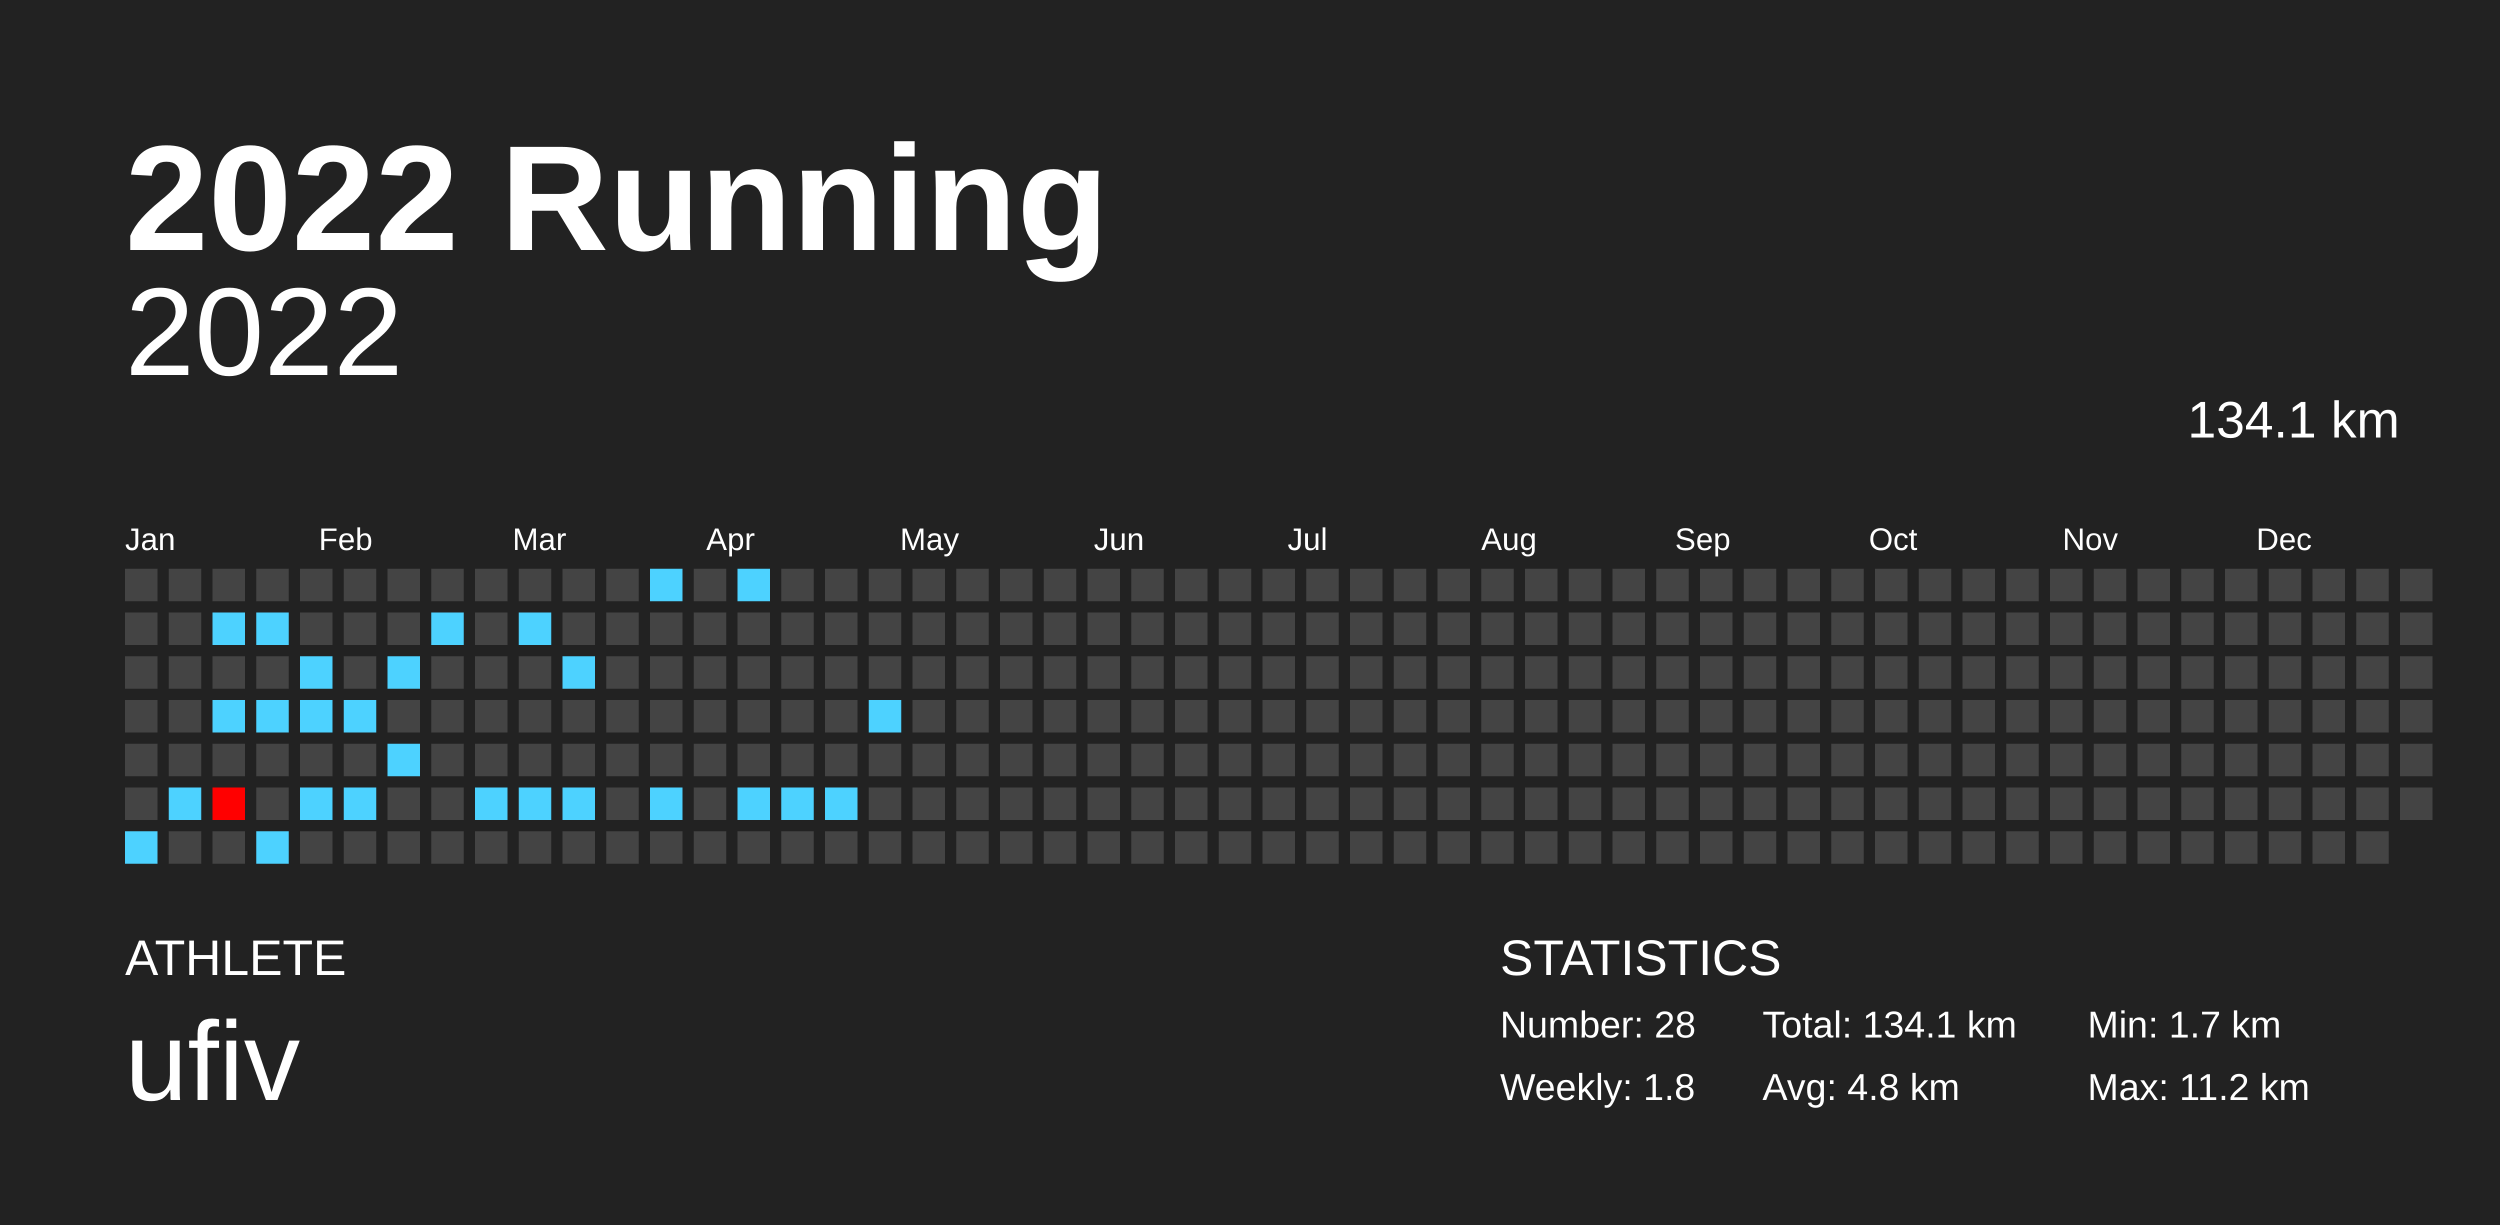
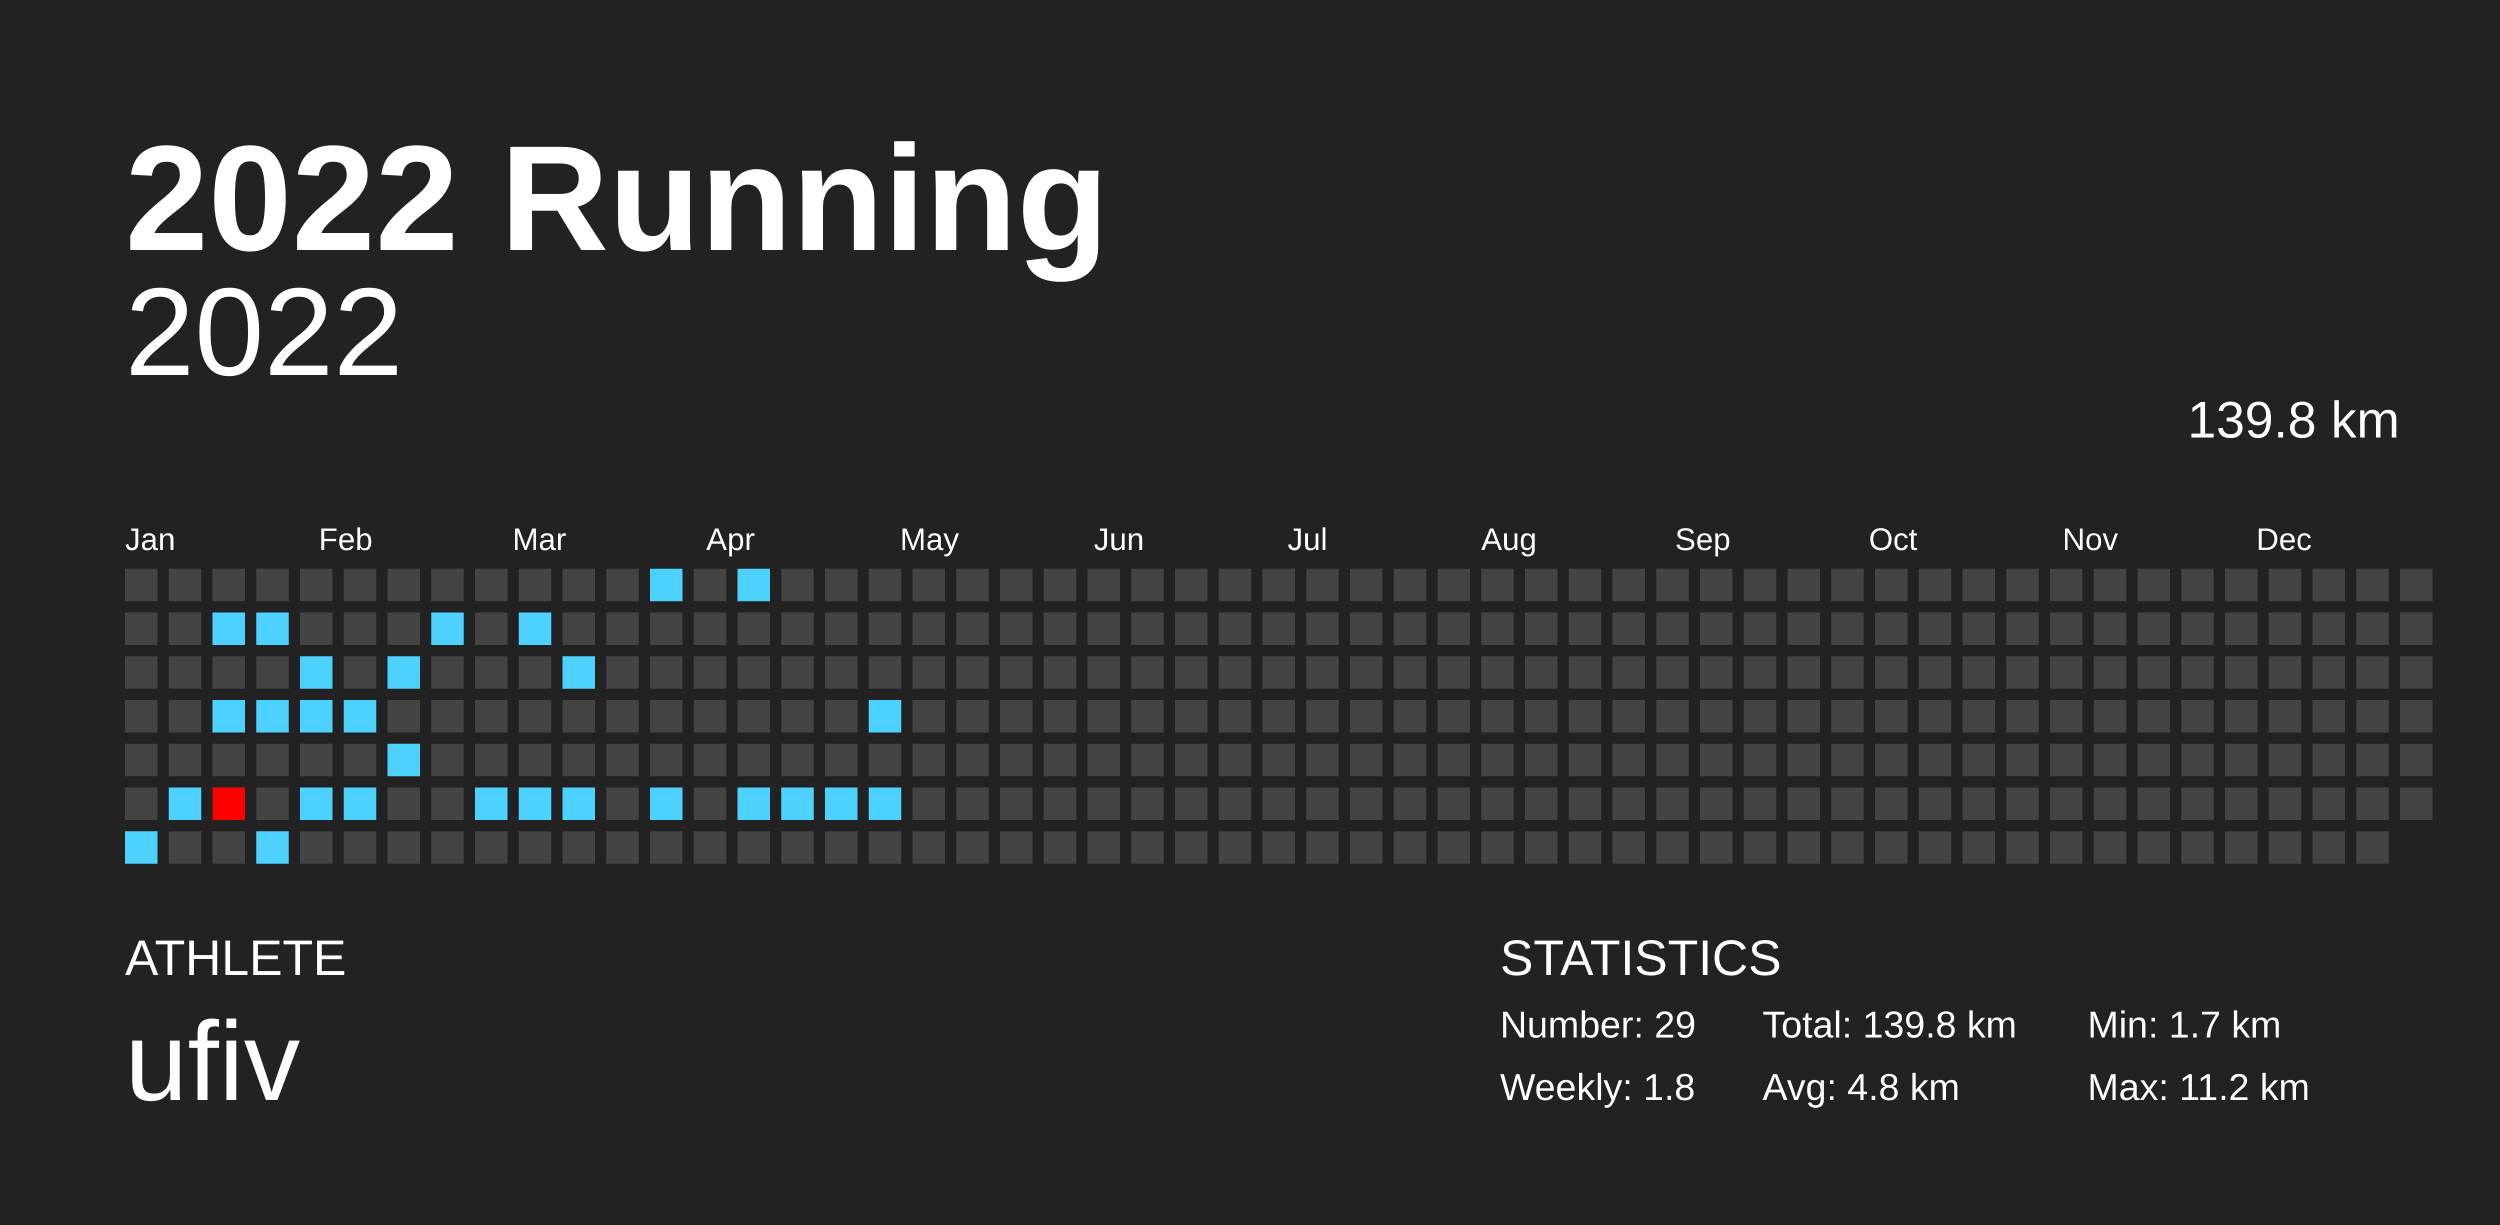
<svg xmlns="http://www.w3.org/2000/svg" baseProfile="full" height="98mm" version="1.1" viewBox="0,0,200,98" width="200mm">
  <defs />
  <rect fill="#222222" height="98" width="200" x="0" y="0" />
  <text fill="#FFFFFF" style="font-size:12px; font-family:Arial; font-weight:bold;" x="10" y="20">2022 Running</text>
  <text fill="#FFFFFF" style="font-size:4px; font-family:Arial" x="10" y="78">ATHLETE</text>
  <text fill="#FFFFFF" style="font-size:9px; font-family:Arial" x="10" y="88">ufiv</text>
  <text fill="#FFFFFF" style="font-size:4px; font-family:Arial" x="120" y="78">STATISTICS</text>
-   <text fill="#FFFFFF" style="font-size:3px; font-family:Arial" x="120" y="83">Number: 28</text>
+   <text fill="#FFFFFF" style="font-size:3px; font-family:Arial" x="120" y="83">Number: 29</text>
  <text fill="#FFFFFF" style="font-size:3px; font-family:Arial" x="120" y="88">Weekly: 1.8</text>
-   <text fill="#FFFFFF" style="font-size:3px; font-family:Arial" x="141" y="83">Total: 134.1 km</text>
+   <text fill="#FFFFFF" style="font-size:3px; font-family:Arial" x="141" y="83">Total: 139.8 km</text>
  <text fill="#FFFFFF" style="font-size:3px; font-family:Arial" x="141" y="88">Avg: 4.8 km</text>
  <text fill="#FFFFFF" style="font-size:3px; font-family:Arial" x="167" y="83">Min: 1.7 km</text>
  <text fill="#FFFFFF" style="font-size:3px; font-family:Arial" x="167" y="88">Max: 11.2 km</text>
  <text alignment-baseline="hanging" fill="#FFFFFF" style="font-size:10.0px; font-family:Arial;" x="10" y="30">2022</text>
-   <text alignment-baseline="hanging" fill="#FFFFFF" style="font-size:4.125px; font-family:Arial;" x="175" y="35">134.1 km</text>
+   <text alignment-baseline="hanging" fill="#FFFFFF" style="font-size:4.125px; font-family:Arial;" x="175" y="35">139.8 km</text>
  <text fill="#FFFFFF" style="font-size:2.5px; font-family:Arial" x="10.0" y="44">Jan</text>
  <text fill="#FFFFFF" style="font-size:2.5px; font-family:Arial" x="25.5" y="44">Feb</text>
  <text fill="#FFFFFF" style="font-size:2.5px; font-family:Arial" x="41.0" y="44">Mar</text>
  <text fill="#FFFFFF" style="font-size:2.5px; font-family:Arial" x="56.5" y="44">Apr</text>
  <text fill="#FFFFFF" style="font-size:2.5px; font-family:Arial" x="72.0" y="44">May</text>
  <text fill="#FFFFFF" style="font-size:2.5px; font-family:Arial" x="87.5" y="44">Jun</text>
  <text fill="#FFFFFF" style="font-size:2.5px; font-family:Arial" x="103.0" y="44">Jul</text>
  <text fill="#FFFFFF" style="font-size:2.5px; font-family:Arial" x="118.5" y="44">Aug</text>
  <text fill="#FFFFFF" style="font-size:2.5px; font-family:Arial" x="134.0" y="44">Sep</text>
  <text fill="#FFFFFF" style="font-size:2.5px; font-family:Arial" x="149.5" y="44">Oct</text>
  <text fill="#FFFFFF" style="font-size:2.5px; font-family:Arial" x="165.0" y="44">Nov</text>
  <text fill="#FFFFFF" style="font-size:2.5px; font-family:Arial" x="180.5" y="44">Dec</text>
  <rect fill="#444444" height="2.6" width="2.6" x="10.0" y="45.5" />
  <rect fill="#444444" height="2.6" width="2.6" x="10.0" y="49.0" />
  <rect fill="#444444" height="2.6" width="2.6" x="10.0" y="52.5" />
  <rect fill="#444444" height="2.6" width="2.6" x="10.0" y="56.0" />
  <rect fill="#444444" height="2.6" width="2.6" x="10.0" y="59.5" />
  <rect fill="#444444" height="2.6" width="2.6" x="10.0" y="63.0" />
  <rect fill="#4dd2ff" height="2.6" width="2.6" x="10.0" y="66.5" />
  <rect fill="#444444" height="2.6" width="2.6" x="13.5" y="45.5" />
  <rect fill="#444444" height="2.6" width="2.6" x="13.5" y="49.0" />
  <rect fill="#444444" height="2.6" width="2.6" x="13.5" y="52.5" />
  <rect fill="#444444" height="2.6" width="2.6" x="13.5" y="56.0" />
  <rect fill="#444444" height="2.6" width="2.6" x="13.5" y="59.5" />
  <rect fill="#4dd2ff" height="2.6" width="2.6" x="13.5" y="63.0" />
  <rect fill="#444444" height="2.6" width="2.6" x="13.5" y="66.5" />
  <rect fill="#444444" height="2.6" width="2.6" x="17.0" y="45.5" />
  <rect fill="#4dd2ff" height="2.6" width="2.6" x="17.0" y="49.0" />
  <rect fill="#444444" height="2.6" width="2.6" x="17.0" y="52.5" />
  <rect fill="#4dd2ff" height="2.6" width="2.6" x="17.0" y="56.0" />
  <rect fill="#444444" height="2.6" width="2.6" x="17.0" y="59.5" />
  <rect fill="#ff0000" height="2.6" width="2.6" x="17.0" y="63.0" />
  <rect fill="#444444" height="2.6" width="2.6" x="17.0" y="66.5" />
  <rect fill="#444444" height="2.6" width="2.6" x="20.5" y="45.5" />
  <rect fill="#4dd2ff" height="2.6" width="2.6" x="20.5" y="49.0" />
  <rect fill="#444444" height="2.6" width="2.6" x="20.5" y="52.5" />
  <rect fill="#4dd2ff" height="2.6" width="2.6" x="20.5" y="56.0" />
  <rect fill="#444444" height="2.6" width="2.6" x="20.5" y="59.5" />
  <rect fill="#444444" height="2.6" width="2.6" x="20.5" y="63.0" />
  <rect fill="#4dd2ff" height="2.6" width="2.6" x="20.5" y="66.5" />
  <rect fill="#444444" height="2.6" width="2.6" x="24.0" y="45.5" />
  <rect fill="#444444" height="2.6" width="2.6" x="24.0" y="49.0" />
  <rect fill="#4dd2ff" height="2.6" width="2.6" x="24.0" y="52.5" />
  <rect fill="#4dd2ff" height="2.6" width="2.6" x="24.0" y="56.0" />
  <rect fill="#444444" height="2.6" width="2.6" x="24.0" y="59.5" />
  <rect fill="#4dd2ff" height="2.6" width="2.6" x="24.0" y="63.0" />
  <rect fill="#444444" height="2.6" width="2.6" x="24.0" y="66.5" />
  <rect fill="#444444" height="2.6" width="2.6" x="27.5" y="45.5" />
  <rect fill="#444444" height="2.6" width="2.6" x="27.5" y="49.0" />
  <rect fill="#444444" height="2.6" width="2.6" x="27.5" y="52.5" />
  <rect fill="#4dd2ff" height="2.6" width="2.6" x="27.5" y="56.0" />
  <rect fill="#444444" height="2.6" width="2.6" x="27.5" y="59.5" />
  <rect fill="#4dd2ff" height="2.6" width="2.6" x="27.5" y="63.0" />
  <rect fill="#444444" height="2.6" width="2.6" x="27.5" y="66.5" />
  <rect fill="#444444" height="2.6" width="2.6" x="31.0" y="45.5" />
  <rect fill="#444444" height="2.6" width="2.6" x="31.0" y="49.0" />
  <rect fill="#4dd2ff" height="2.6" width="2.6" x="31.0" y="52.5" />
  <rect fill="#444444" height="2.6" width="2.6" x="31.0" y="56.0" />
  <rect fill="#4dd2ff" height="2.6" width="2.6" x="31.0" y="59.5" />
  <rect fill="#444444" height="2.6" width="2.6" x="31.0" y="63.0" />
  <rect fill="#444444" height="2.6" width="2.6" x="31.0" y="66.5" />
  <rect fill="#444444" height="2.6" width="2.6" x="34.5" y="45.5" />
  <rect fill="#4dd2ff" height="2.6" width="2.6" x="34.5" y="49.0" />
  <rect fill="#444444" height="2.6" width="2.6" x="34.5" y="52.5" />
  <rect fill="#444444" height="2.6" width="2.6" x="34.5" y="56.0" />
  <rect fill="#444444" height="2.6" width="2.6" x="34.5" y="59.5" />
  <rect fill="#444444" height="2.6" width="2.6" x="34.5" y="63.0" />
  <rect fill="#444444" height="2.6" width="2.6" x="34.5" y="66.5" />
  <rect fill="#444444" height="2.6" width="2.6" x="38.0" y="45.5" />
  <rect fill="#444444" height="2.6" width="2.6" x="38.0" y="49.0" />
  <rect fill="#444444" height="2.6" width="2.6" x="38.0" y="52.5" />
  <rect fill="#444444" height="2.6" width="2.6" x="38.0" y="56.0" />
  <rect fill="#444444" height="2.6" width="2.6" x="38.0" y="59.5" />
  <rect fill="#4dd2ff" height="2.6" width="2.6" x="38.0" y="63.0" />
  <rect fill="#444444" height="2.6" width="2.6" x="38.0" y="66.5" />
  <rect fill="#444444" height="2.6" width="2.6" x="41.5" y="45.5" />
  <rect fill="#4dd2ff" height="2.6" width="2.6" x="41.5" y="49.0" />
  <rect fill="#444444" height="2.6" width="2.6" x="41.5" y="52.5" />
  <rect fill="#444444" height="2.6" width="2.6" x="41.5" y="56.0" />
  <rect fill="#444444" height="2.6" width="2.6" x="41.5" y="59.5" />
  <rect fill="#4dd2ff" height="2.6" width="2.6" x="41.5" y="63.0" />
  <rect fill="#444444" height="2.6" width="2.6" x="41.5" y="66.5" />
  <rect fill="#444444" height="2.6" width="2.6" x="45.0" y="45.5" />
  <rect fill="#444444" height="2.6" width="2.6" x="45.0" y="49.0" />
  <rect fill="#4dd2ff" height="2.6" width="2.6" x="45.0" y="52.5" />
  <rect fill="#444444" height="2.6" width="2.6" x="45.0" y="56.0" />
  <rect fill="#444444" height="2.6" width="2.6" x="45.0" y="59.5" />
  <rect fill="#4dd2ff" height="2.6" width="2.6" x="45.0" y="63.0" />
  <rect fill="#444444" height="2.6" width="2.6" x="45.0" y="66.5" />
  <rect fill="#444444" height="2.6" width="2.6" x="48.5" y="45.5" />
  <rect fill="#444444" height="2.6" width="2.6" x="48.5" y="49.0" />
  <rect fill="#444444" height="2.6" width="2.6" x="48.5" y="52.5" />
  <rect fill="#444444" height="2.6" width="2.6" x="48.5" y="56.0" />
  <rect fill="#444444" height="2.6" width="2.6" x="48.5" y="59.5" />
  <rect fill="#444444" height="2.6" width="2.6" x="48.5" y="63.0" />
  <rect fill="#444444" height="2.6" width="2.6" x="48.5" y="66.5" />
  <rect fill="#4dd2ff" height="2.6" width="2.6" x="52.0" y="45.5" />
  <rect fill="#444444" height="2.6" width="2.6" x="52.0" y="49.0" />
  <rect fill="#444444" height="2.6" width="2.6" x="52.0" y="52.5" />
  <rect fill="#444444" height="2.6" width="2.6" x="52.0" y="56.0" />
  <rect fill="#444444" height="2.6" width="2.6" x="52.0" y="59.5" />
  <rect fill="#4dd2ff" height="2.6" width="2.6" x="52.0" y="63.0" />
  <rect fill="#444444" height="2.6" width="2.6" x="52.0" y="66.5" />
  <rect fill="#444444" height="2.6" width="2.6" x="55.5" y="45.5" />
  <rect fill="#444444" height="2.6" width="2.6" x="55.5" y="49.0" />
  <rect fill="#444444" height="2.6" width="2.6" x="55.5" y="52.5" />
  <rect fill="#444444" height="2.6" width="2.6" x="55.5" y="56.0" />
  <rect fill="#444444" height="2.6" width="2.6" x="55.5" y="59.5" />
  <rect fill="#444444" height="2.6" width="2.6" x="55.5" y="63.0" />
  <rect fill="#444444" height="2.6" width="2.6" x="55.5" y="66.5" />
  <rect fill="#4dd2ff" height="2.6" width="2.6" x="59.0" y="45.5" />
  <rect fill="#444444" height="2.6" width="2.6" x="59.0" y="49.0" />
  <rect fill="#444444" height="2.6" width="2.6" x="59.0" y="52.5" />
  <rect fill="#444444" height="2.6" width="2.6" x="59.0" y="56.0" />
  <rect fill="#444444" height="2.6" width="2.6" x="59.0" y="59.5" />
  <rect fill="#4dd2ff" height="2.6" width="2.6" x="59.0" y="63.0" />
  <rect fill="#444444" height="2.6" width="2.6" x="59.0" y="66.5" />
  <rect fill="#444444" height="2.6" width="2.6" x="62.5" y="45.5" />
  <rect fill="#444444" height="2.6" width="2.6" x="62.5" y="49.0" />
  <rect fill="#444444" height="2.6" width="2.6" x="62.5" y="52.5" />
  <rect fill="#444444" height="2.6" width="2.6" x="62.5" y="56.0" />
  <rect fill="#444444" height="2.6" width="2.6" x="62.5" y="59.5" />
  <rect fill="#4dd2ff" height="2.6" width="2.6" x="62.5" y="63.0" />
  <rect fill="#444444" height="2.6" width="2.6" x="62.5" y="66.5" />
  <rect fill="#444444" height="2.6" width="2.6" x="66.0" y="45.5" />
  <rect fill="#444444" height="2.6" width="2.6" x="66.0" y="49.0" />
  <rect fill="#444444" height="2.6" width="2.6" x="66.0" y="52.5" />
  <rect fill="#444444" height="2.6" width="2.6" x="66.0" y="56.0" />
  <rect fill="#444444" height="2.6" width="2.6" x="66.0" y="59.5" />
  <rect fill="#4dd2ff" height="2.6" width="2.6" x="66.0" y="63.0" />
  <rect fill="#444444" height="2.6" width="2.6" x="66.0" y="66.5" />
  <rect fill="#444444" height="2.6" width="2.6" x="69.5" y="45.5" />
  <rect fill="#444444" height="2.6" width="2.6" x="69.5" y="49.0" />
  <rect fill="#444444" height="2.6" width="2.6" x="69.5" y="52.5" />
  <rect fill="#4dd2ff" height="2.6" width="2.6" x="69.5" y="56.0" />
  <rect fill="#444444" height="2.6" width="2.6" x="69.5" y="59.5" />
-   <rect fill="#444444" height="2.6" width="2.6" x="69.5" y="63.0" />
+   <rect fill="#4dd2ff" height="2.6" width="2.6" x="69.5" y="63.0" />
  <rect fill="#444444" height="2.6" width="2.6" x="69.5" y="66.5" />
  <rect fill="#444444" height="2.6" width="2.6" x="73.0" y="45.5" />
  <rect fill="#444444" height="2.6" width="2.6" x="73.0" y="49.0" />
  <rect fill="#444444" height="2.6" width="2.6" x="73.0" y="52.5" />
  <rect fill="#444444" height="2.6" width="2.6" x="73.0" y="56.0" />
  <rect fill="#444444" height="2.6" width="2.6" x="73.0" y="59.5" />
  <rect fill="#444444" height="2.6" width="2.6" x="73.0" y="63.0" />
  <rect fill="#444444" height="2.6" width="2.6" x="73.0" y="66.5" />
  <rect fill="#444444" height="2.6" width="2.6" x="76.5" y="45.5" />
  <rect fill="#444444" height="2.6" width="2.6" x="76.5" y="49.0" />
  <rect fill="#444444" height="2.6" width="2.6" x="76.5" y="52.5" />
  <rect fill="#444444" height="2.6" width="2.6" x="76.5" y="56.0" />
  <rect fill="#444444" height="2.6" width="2.6" x="76.5" y="59.5" />
  <rect fill="#444444" height="2.6" width="2.6" x="76.5" y="63.0" />
  <rect fill="#444444" height="2.6" width="2.6" x="76.5" y="66.5" />
  <rect fill="#444444" height="2.6" width="2.6" x="80.0" y="45.5" />
  <rect fill="#444444" height="2.6" width="2.6" x="80.0" y="49.0" />
  <rect fill="#444444" height="2.6" width="2.6" x="80.0" y="52.5" />
  <rect fill="#444444" height="2.6" width="2.6" x="80.0" y="56.0" />
  <rect fill="#444444" height="2.6" width="2.6" x="80.0" y="59.5" />
  <rect fill="#444444" height="2.6" width="2.6" x="80.0" y="63.0" />
  <rect fill="#444444" height="2.6" width="2.6" x="80.0" y="66.5" />
  <rect fill="#444444" height="2.6" width="2.6" x="83.5" y="45.5" />
  <rect fill="#444444" height="2.6" width="2.6" x="83.5" y="49.0" />
  <rect fill="#444444" height="2.6" width="2.6" x="83.5" y="52.5" />
  <rect fill="#444444" height="2.6" width="2.6" x="83.5" y="56.0" />
  <rect fill="#444444" height="2.6" width="2.6" x="83.5" y="59.5" />
  <rect fill="#444444" height="2.6" width="2.6" x="83.5" y="63.0" />
  <rect fill="#444444" height="2.6" width="2.6" x="83.5" y="66.5" />
  <rect fill="#444444" height="2.6" width="2.6" x="87.0" y="45.5" />
  <rect fill="#444444" height="2.6" width="2.6" x="87.0" y="49.0" />
  <rect fill="#444444" height="2.6" width="2.6" x="87.0" y="52.5" />
  <rect fill="#444444" height="2.6" width="2.6" x="87.0" y="56.0" />
  <rect fill="#444444" height="2.6" width="2.6" x="87.0" y="59.5" />
  <rect fill="#444444" height="2.6" width="2.6" x="87.0" y="63.0" />
  <rect fill="#444444" height="2.6" width="2.6" x="87.0" y="66.5" />
  <rect fill="#444444" height="2.6" width="2.6" x="90.5" y="45.5" />
  <rect fill="#444444" height="2.6" width="2.6" x="90.5" y="49.0" />
  <rect fill="#444444" height="2.6" width="2.6" x="90.5" y="52.5" />
  <rect fill="#444444" height="2.6" width="2.6" x="90.5" y="56.0" />
  <rect fill="#444444" height="2.6" width="2.6" x="90.5" y="59.5" />
  <rect fill="#444444" height="2.6" width="2.6" x="90.5" y="63.0" />
  <rect fill="#444444" height="2.6" width="2.6" x="90.5" y="66.5" />
  <rect fill="#444444" height="2.6" width="2.6" x="94.0" y="45.5" />
  <rect fill="#444444" height="2.6" width="2.6" x="94.0" y="49.0" />
  <rect fill="#444444" height="2.6" width="2.6" x="94.0" y="52.5" />
  <rect fill="#444444" height="2.6" width="2.6" x="94.0" y="56.0" />
  <rect fill="#444444" height="2.6" width="2.6" x="94.0" y="59.5" />
  <rect fill="#444444" height="2.6" width="2.6" x="94.0" y="63.0" />
  <rect fill="#444444" height="2.6" width="2.6" x="94.0" y="66.5" />
  <rect fill="#444444" height="2.6" width="2.6" x="97.5" y="45.5" />
  <rect fill="#444444" height="2.6" width="2.6" x="97.5" y="49.0" />
  <rect fill="#444444" height="2.6" width="2.6" x="97.5" y="52.5" />
  <rect fill="#444444" height="2.6" width="2.6" x="97.5" y="56.0" />
  <rect fill="#444444" height="2.6" width="2.6" x="97.5" y="59.5" />
  <rect fill="#444444" height="2.6" width="2.6" x="97.5" y="63.0" />
  <rect fill="#444444" height="2.6" width="2.6" x="97.5" y="66.5" />
  <rect fill="#444444" height="2.6" width="2.6" x="101.0" y="45.5" />
  <rect fill="#444444" height="2.6" width="2.6" x="101.0" y="49.0" />
  <rect fill="#444444" height="2.6" width="2.6" x="101.0" y="52.5" />
  <rect fill="#444444" height="2.6" width="2.6" x="101.0" y="56.0" />
  <rect fill="#444444" height="2.6" width="2.6" x="101.0" y="59.5" />
  <rect fill="#444444" height="2.6" width="2.6" x="101.0" y="63.0" />
  <rect fill="#444444" height="2.6" width="2.6" x="101.0" y="66.5" />
  <rect fill="#444444" height="2.6" width="2.6" x="104.5" y="45.5" />
  <rect fill="#444444" height="2.6" width="2.6" x="104.5" y="49.0" />
  <rect fill="#444444" height="2.6" width="2.6" x="104.5" y="52.5" />
  <rect fill="#444444" height="2.6" width="2.6" x="104.5" y="56.0" />
  <rect fill="#444444" height="2.6" width="2.6" x="104.5" y="59.5" />
  <rect fill="#444444" height="2.6" width="2.6" x="104.5" y="63.0" />
  <rect fill="#444444" height="2.6" width="2.6" x="104.5" y="66.5" />
  <rect fill="#444444" height="2.6" width="2.6" x="108.0" y="45.5" />
  <rect fill="#444444" height="2.6" width="2.6" x="108.0" y="49.0" />
  <rect fill="#444444" height="2.6" width="2.6" x="108.0" y="52.5" />
  <rect fill="#444444" height="2.6" width="2.6" x="108.0" y="56.0" />
  <rect fill="#444444" height="2.6" width="2.6" x="108.0" y="59.5" />
  <rect fill="#444444" height="2.6" width="2.6" x="108.0" y="63.0" />
  <rect fill="#444444" height="2.6" width="2.6" x="108.0" y="66.5" />
  <rect fill="#444444" height="2.6" width="2.6" x="111.5" y="45.5" />
  <rect fill="#444444" height="2.6" width="2.6" x="111.5" y="49.0" />
  <rect fill="#444444" height="2.6" width="2.6" x="111.5" y="52.5" />
  <rect fill="#444444" height="2.6" width="2.6" x="111.5" y="56.0" />
  <rect fill="#444444" height="2.6" width="2.6" x="111.5" y="59.5" />
  <rect fill="#444444" height="2.6" width="2.6" x="111.5" y="63.0" />
  <rect fill="#444444" height="2.6" width="2.6" x="111.5" y="66.5" />
  <rect fill="#444444" height="2.6" width="2.6" x="115.0" y="45.5" />
  <rect fill="#444444" height="2.6" width="2.6" x="115.0" y="49.0" />
  <rect fill="#444444" height="2.6" width="2.6" x="115.0" y="52.5" />
  <rect fill="#444444" height="2.6" width="2.6" x="115.0" y="56.0" />
  <rect fill="#444444" height="2.6" width="2.6" x="115.0" y="59.5" />
  <rect fill="#444444" height="2.6" width="2.6" x="115.0" y="63.0" />
  <rect fill="#444444" height="2.6" width="2.6" x="115.0" y="66.5" />
  <rect fill="#444444" height="2.6" width="2.6" x="118.5" y="45.5" />
  <rect fill="#444444" height="2.6" width="2.6" x="118.5" y="49.0" />
  <rect fill="#444444" height="2.6" width="2.6" x="118.5" y="52.5" />
  <rect fill="#444444" height="2.6" width="2.6" x="118.5" y="56.0" />
  <rect fill="#444444" height="2.6" width="2.6" x="118.5" y="59.5" />
  <rect fill="#444444" height="2.6" width="2.6" x="118.5" y="63.0" />
  <rect fill="#444444" height="2.6" width="2.6" x="118.5" y="66.5" />
  <rect fill="#444444" height="2.6" width="2.6" x="122.0" y="45.5" />
  <rect fill="#444444" height="2.6" width="2.6" x="122.0" y="49.0" />
  <rect fill="#444444" height="2.6" width="2.6" x="122.0" y="52.5" />
  <rect fill="#444444" height="2.6" width="2.6" x="122.0" y="56.0" />
  <rect fill="#444444" height="2.6" width="2.6" x="122.0" y="59.5" />
  <rect fill="#444444" height="2.6" width="2.6" x="122.0" y="63.0" />
  <rect fill="#444444" height="2.6" width="2.6" x="122.0" y="66.5" />
  <rect fill="#444444" height="2.6" width="2.6" x="125.5" y="45.5" />
  <rect fill="#444444" height="2.6" width="2.6" x="125.5" y="49.0" />
  <rect fill="#444444" height="2.6" width="2.6" x="125.5" y="52.5" />
  <rect fill="#444444" height="2.6" width="2.6" x="125.5" y="56.0" />
  <rect fill="#444444" height="2.6" width="2.6" x="125.5" y="59.5" />
  <rect fill="#444444" height="2.6" width="2.6" x="125.5" y="63.0" />
  <rect fill="#444444" height="2.6" width="2.6" x="125.5" y="66.5" />
  <rect fill="#444444" height="2.6" width="2.6" x="129.0" y="45.5" />
  <rect fill="#444444" height="2.6" width="2.6" x="129.0" y="49.0" />
  <rect fill="#444444" height="2.6" width="2.6" x="129.0" y="52.5" />
  <rect fill="#444444" height="2.6" width="2.6" x="129.0" y="56.0" />
  <rect fill="#444444" height="2.6" width="2.6" x="129.0" y="59.5" />
  <rect fill="#444444" height="2.6" width="2.6" x="129.0" y="63.0" />
  <rect fill="#444444" height="2.6" width="2.6" x="129.0" y="66.5" />
  <rect fill="#444444" height="2.6" width="2.6" x="132.5" y="45.5" />
  <rect fill="#444444" height="2.6" width="2.6" x="132.5" y="49.0" />
  <rect fill="#444444" height="2.6" width="2.6" x="132.5" y="52.5" />
  <rect fill="#444444" height="2.6" width="2.6" x="132.5" y="56.0" />
  <rect fill="#444444" height="2.6" width="2.6" x="132.5" y="59.5" />
  <rect fill="#444444" height="2.6" width="2.6" x="132.5" y="63.0" />
  <rect fill="#444444" height="2.6" width="2.6" x="132.5" y="66.5" />
  <rect fill="#444444" height="2.6" width="2.6" x="136.0" y="45.5" />
  <rect fill="#444444" height="2.6" width="2.6" x="136.0" y="49.0" />
  <rect fill="#444444" height="2.6" width="2.6" x="136.0" y="52.5" />
  <rect fill="#444444" height="2.6" width="2.6" x="136.0" y="56.0" />
  <rect fill="#444444" height="2.6" width="2.6" x="136.0" y="59.5" />
  <rect fill="#444444" height="2.6" width="2.6" x="136.0" y="63.0" />
  <rect fill="#444444" height="2.6" width="2.6" x="136.0" y="66.5" />
  <rect fill="#444444" height="2.6" width="2.6" x="139.5" y="45.5" />
  <rect fill="#444444" height="2.6" width="2.6" x="139.5" y="49.0" />
  <rect fill="#444444" height="2.6" width="2.6" x="139.5" y="52.5" />
  <rect fill="#444444" height="2.6" width="2.6" x="139.5" y="56.0" />
  <rect fill="#444444" height="2.6" width="2.6" x="139.5" y="59.5" />
  <rect fill="#444444" height="2.6" width="2.6" x="139.5" y="63.0" />
  <rect fill="#444444" height="2.6" width="2.6" x="139.5" y="66.5" />
  <rect fill="#444444" height="2.6" width="2.6" x="143.0" y="45.5" />
  <rect fill="#444444" height="2.6" width="2.6" x="143.0" y="49.0" />
  <rect fill="#444444" height="2.6" width="2.6" x="143.0" y="52.5" />
  <rect fill="#444444" height="2.6" width="2.6" x="143.0" y="56.0" />
  <rect fill="#444444" height="2.6" width="2.6" x="143.0" y="59.5" />
  <rect fill="#444444" height="2.6" width="2.6" x="143.0" y="63.0" />
  <rect fill="#444444" height="2.6" width="2.6" x="143.0" y="66.5" />
  <rect fill="#444444" height="2.6" width="2.6" x="146.5" y="45.5" />
  <rect fill="#444444" height="2.6" width="2.6" x="146.5" y="49.0" />
  <rect fill="#444444" height="2.6" width="2.6" x="146.5" y="52.5" />
  <rect fill="#444444" height="2.6" width="2.6" x="146.5" y="56.0" />
  <rect fill="#444444" height="2.6" width="2.6" x="146.5" y="59.5" />
  <rect fill="#444444" height="2.6" width="2.6" x="146.5" y="63.0" />
  <rect fill="#444444" height="2.6" width="2.6" x="146.5" y="66.5" />
  <rect fill="#444444" height="2.6" width="2.6" x="150.0" y="45.5" />
  <rect fill="#444444" height="2.6" width="2.6" x="150.0" y="49.0" />
  <rect fill="#444444" height="2.6" width="2.6" x="150.0" y="52.5" />
  <rect fill="#444444" height="2.6" width="2.6" x="150.0" y="56.0" />
  <rect fill="#444444" height="2.6" width="2.6" x="150.0" y="59.5" />
  <rect fill="#444444" height="2.6" width="2.6" x="150.0" y="63.0" />
  <rect fill="#444444" height="2.6" width="2.6" x="150.0" y="66.5" />
  <rect fill="#444444" height="2.6" width="2.6" x="153.5" y="45.5" />
  <rect fill="#444444" height="2.6" width="2.6" x="153.5" y="49.0" />
  <rect fill="#444444" height="2.6" width="2.6" x="153.5" y="52.5" />
  <rect fill="#444444" height="2.6" width="2.6" x="153.5" y="56.0" />
  <rect fill="#444444" height="2.6" width="2.6" x="153.5" y="59.5" />
  <rect fill="#444444" height="2.6" width="2.6" x="153.5" y="63.0" />
  <rect fill="#444444" height="2.6" width="2.6" x="153.5" y="66.5" />
  <rect fill="#444444" height="2.6" width="2.6" x="157.0" y="45.5" />
  <rect fill="#444444" height="2.6" width="2.6" x="157.0" y="49.0" />
  <rect fill="#444444" height="2.6" width="2.6" x="157.0" y="52.5" />
  <rect fill="#444444" height="2.6" width="2.6" x="157.0" y="56.0" />
  <rect fill="#444444" height="2.6" width="2.6" x="157.0" y="59.5" />
  <rect fill="#444444" height="2.6" width="2.6" x="157.0" y="63.0" />
  <rect fill="#444444" height="2.6" width="2.6" x="157.0" y="66.5" />
  <rect fill="#444444" height="2.6" width="2.6" x="160.5" y="45.5" />
  <rect fill="#444444" height="2.6" width="2.6" x="160.5" y="49.0" />
  <rect fill="#444444" height="2.6" width="2.6" x="160.5" y="52.5" />
  <rect fill="#444444" height="2.6" width="2.6" x="160.5" y="56.0" />
  <rect fill="#444444" height="2.6" width="2.6" x="160.5" y="59.5" />
  <rect fill="#444444" height="2.6" width="2.6" x="160.5" y="63.0" />
  <rect fill="#444444" height="2.6" width="2.6" x="160.5" y="66.5" />
  <rect fill="#444444" height="2.6" width="2.6" x="164.0" y="45.5" />
  <rect fill="#444444" height="2.6" width="2.6" x="164.0" y="49.0" />
  <rect fill="#444444" height="2.6" width="2.6" x="164.0" y="52.5" />
  <rect fill="#444444" height="2.6" width="2.6" x="164.0" y="56.0" />
  <rect fill="#444444" height="2.6" width="2.6" x="164.0" y="59.5" />
  <rect fill="#444444" height="2.6" width="2.6" x="164.0" y="63.0" />
  <rect fill="#444444" height="2.6" width="2.6" x="164.0" y="66.5" />
  <rect fill="#444444" height="2.6" width="2.6" x="167.5" y="45.5" />
  <rect fill="#444444" height="2.6" width="2.6" x="167.5" y="49.0" />
  <rect fill="#444444" height="2.6" width="2.6" x="167.5" y="52.5" />
  <rect fill="#444444" height="2.6" width="2.6" x="167.5" y="56.0" />
  <rect fill="#444444" height="2.6" width="2.6" x="167.5" y="59.5" />
  <rect fill="#444444" height="2.6" width="2.6" x="167.5" y="63.0" />
  <rect fill="#444444" height="2.6" width="2.6" x="167.5" y="66.5" />
  <rect fill="#444444" height="2.6" width="2.6" x="171.0" y="45.5" />
  <rect fill="#444444" height="2.6" width="2.6" x="171.0" y="49.0" />
  <rect fill="#444444" height="2.6" width="2.6" x="171.0" y="52.5" />
  <rect fill="#444444" height="2.6" width="2.6" x="171.0" y="56.0" />
  <rect fill="#444444" height="2.6" width="2.6" x="171.0" y="59.5" />
  <rect fill="#444444" height="2.6" width="2.6" x="171.0" y="63.0" />
  <rect fill="#444444" height="2.6" width="2.6" x="171.0" y="66.5" />
  <rect fill="#444444" height="2.6" width="2.6" x="174.5" y="45.5" />
  <rect fill="#444444" height="2.6" width="2.6" x="174.5" y="49.0" />
  <rect fill="#444444" height="2.6" width="2.6" x="174.5" y="52.5" />
  <rect fill="#444444" height="2.6" width="2.6" x="174.5" y="56.0" />
  <rect fill="#444444" height="2.6" width="2.6" x="174.5" y="59.5" />
  <rect fill="#444444" height="2.6" width="2.6" x="174.5" y="63.0" />
  <rect fill="#444444" height="2.6" width="2.6" x="174.5" y="66.5" />
  <rect fill="#444444" height="2.6" width="2.6" x="178.0" y="45.5" />
  <rect fill="#444444" height="2.6" width="2.6" x="178.0" y="49.0" />
  <rect fill="#444444" height="2.6" width="2.6" x="178.0" y="52.5" />
  <rect fill="#444444" height="2.6" width="2.6" x="178.0" y="56.0" />
  <rect fill="#444444" height="2.6" width="2.6" x="178.0" y="59.5" />
  <rect fill="#444444" height="2.6" width="2.6" x="178.0" y="63.0" />
  <rect fill="#444444" height="2.6" width="2.6" x="178.0" y="66.5" />
  <rect fill="#444444" height="2.6" width="2.6" x="181.5" y="45.5" />
  <rect fill="#444444" height="2.6" width="2.6" x="181.5" y="49.0" />
  <rect fill="#444444" height="2.6" width="2.6" x="181.5" y="52.5" />
  <rect fill="#444444" height="2.6" width="2.6" x="181.5" y="56.0" />
  <rect fill="#444444" height="2.6" width="2.6" x="181.5" y="59.5" />
  <rect fill="#444444" height="2.6" width="2.6" x="181.5" y="63.0" />
  <rect fill="#444444" height="2.6" width="2.6" x="181.5" y="66.5" />
  <rect fill="#444444" height="2.6" width="2.6" x="185.0" y="45.5" />
  <rect fill="#444444" height="2.6" width="2.6" x="185.0" y="49.0" />
  <rect fill="#444444" height="2.6" width="2.6" x="185.0" y="52.5" />
  <rect fill="#444444" height="2.6" width="2.6" x="185.0" y="56.0" />
  <rect fill="#444444" height="2.6" width="2.6" x="185.0" y="59.5" />
  <rect fill="#444444" height="2.6" width="2.6" x="185.0" y="63.0" />
  <rect fill="#444444" height="2.6" width="2.6" x="185.0" y="66.5" />
  <rect fill="#444444" height="2.6" width="2.6" x="188.5" y="45.5" />
  <rect fill="#444444" height="2.6" width="2.6" x="188.5" y="49.0" />
  <rect fill="#444444" height="2.6" width="2.6" x="188.5" y="52.5" />
  <rect fill="#444444" height="2.6" width="2.6" x="188.5" y="56.0" />
  <rect fill="#444444" height="2.6" width="2.6" x="188.5" y="59.5" />
  <rect fill="#444444" height="2.6" width="2.6" x="188.5" y="63.0" />
  <rect fill="#444444" height="2.6" width="2.6" x="188.5" y="66.5" />
  <rect fill="#444444" height="2.6" width="2.6" x="192.0" y="45.5" />
  <rect fill="#444444" height="2.6" width="2.6" x="192.0" y="49.0" />
  <rect fill="#444444" height="2.6" width="2.6" x="192.0" y="52.5" />
  <rect fill="#444444" height="2.6" width="2.6" x="192.0" y="56.0" />
  <rect fill="#444444" height="2.6" width="2.6" x="192.0" y="59.5" />
  <rect fill="#444444" height="2.6" width="2.6" x="192.0" y="63.0" />
</svg>
